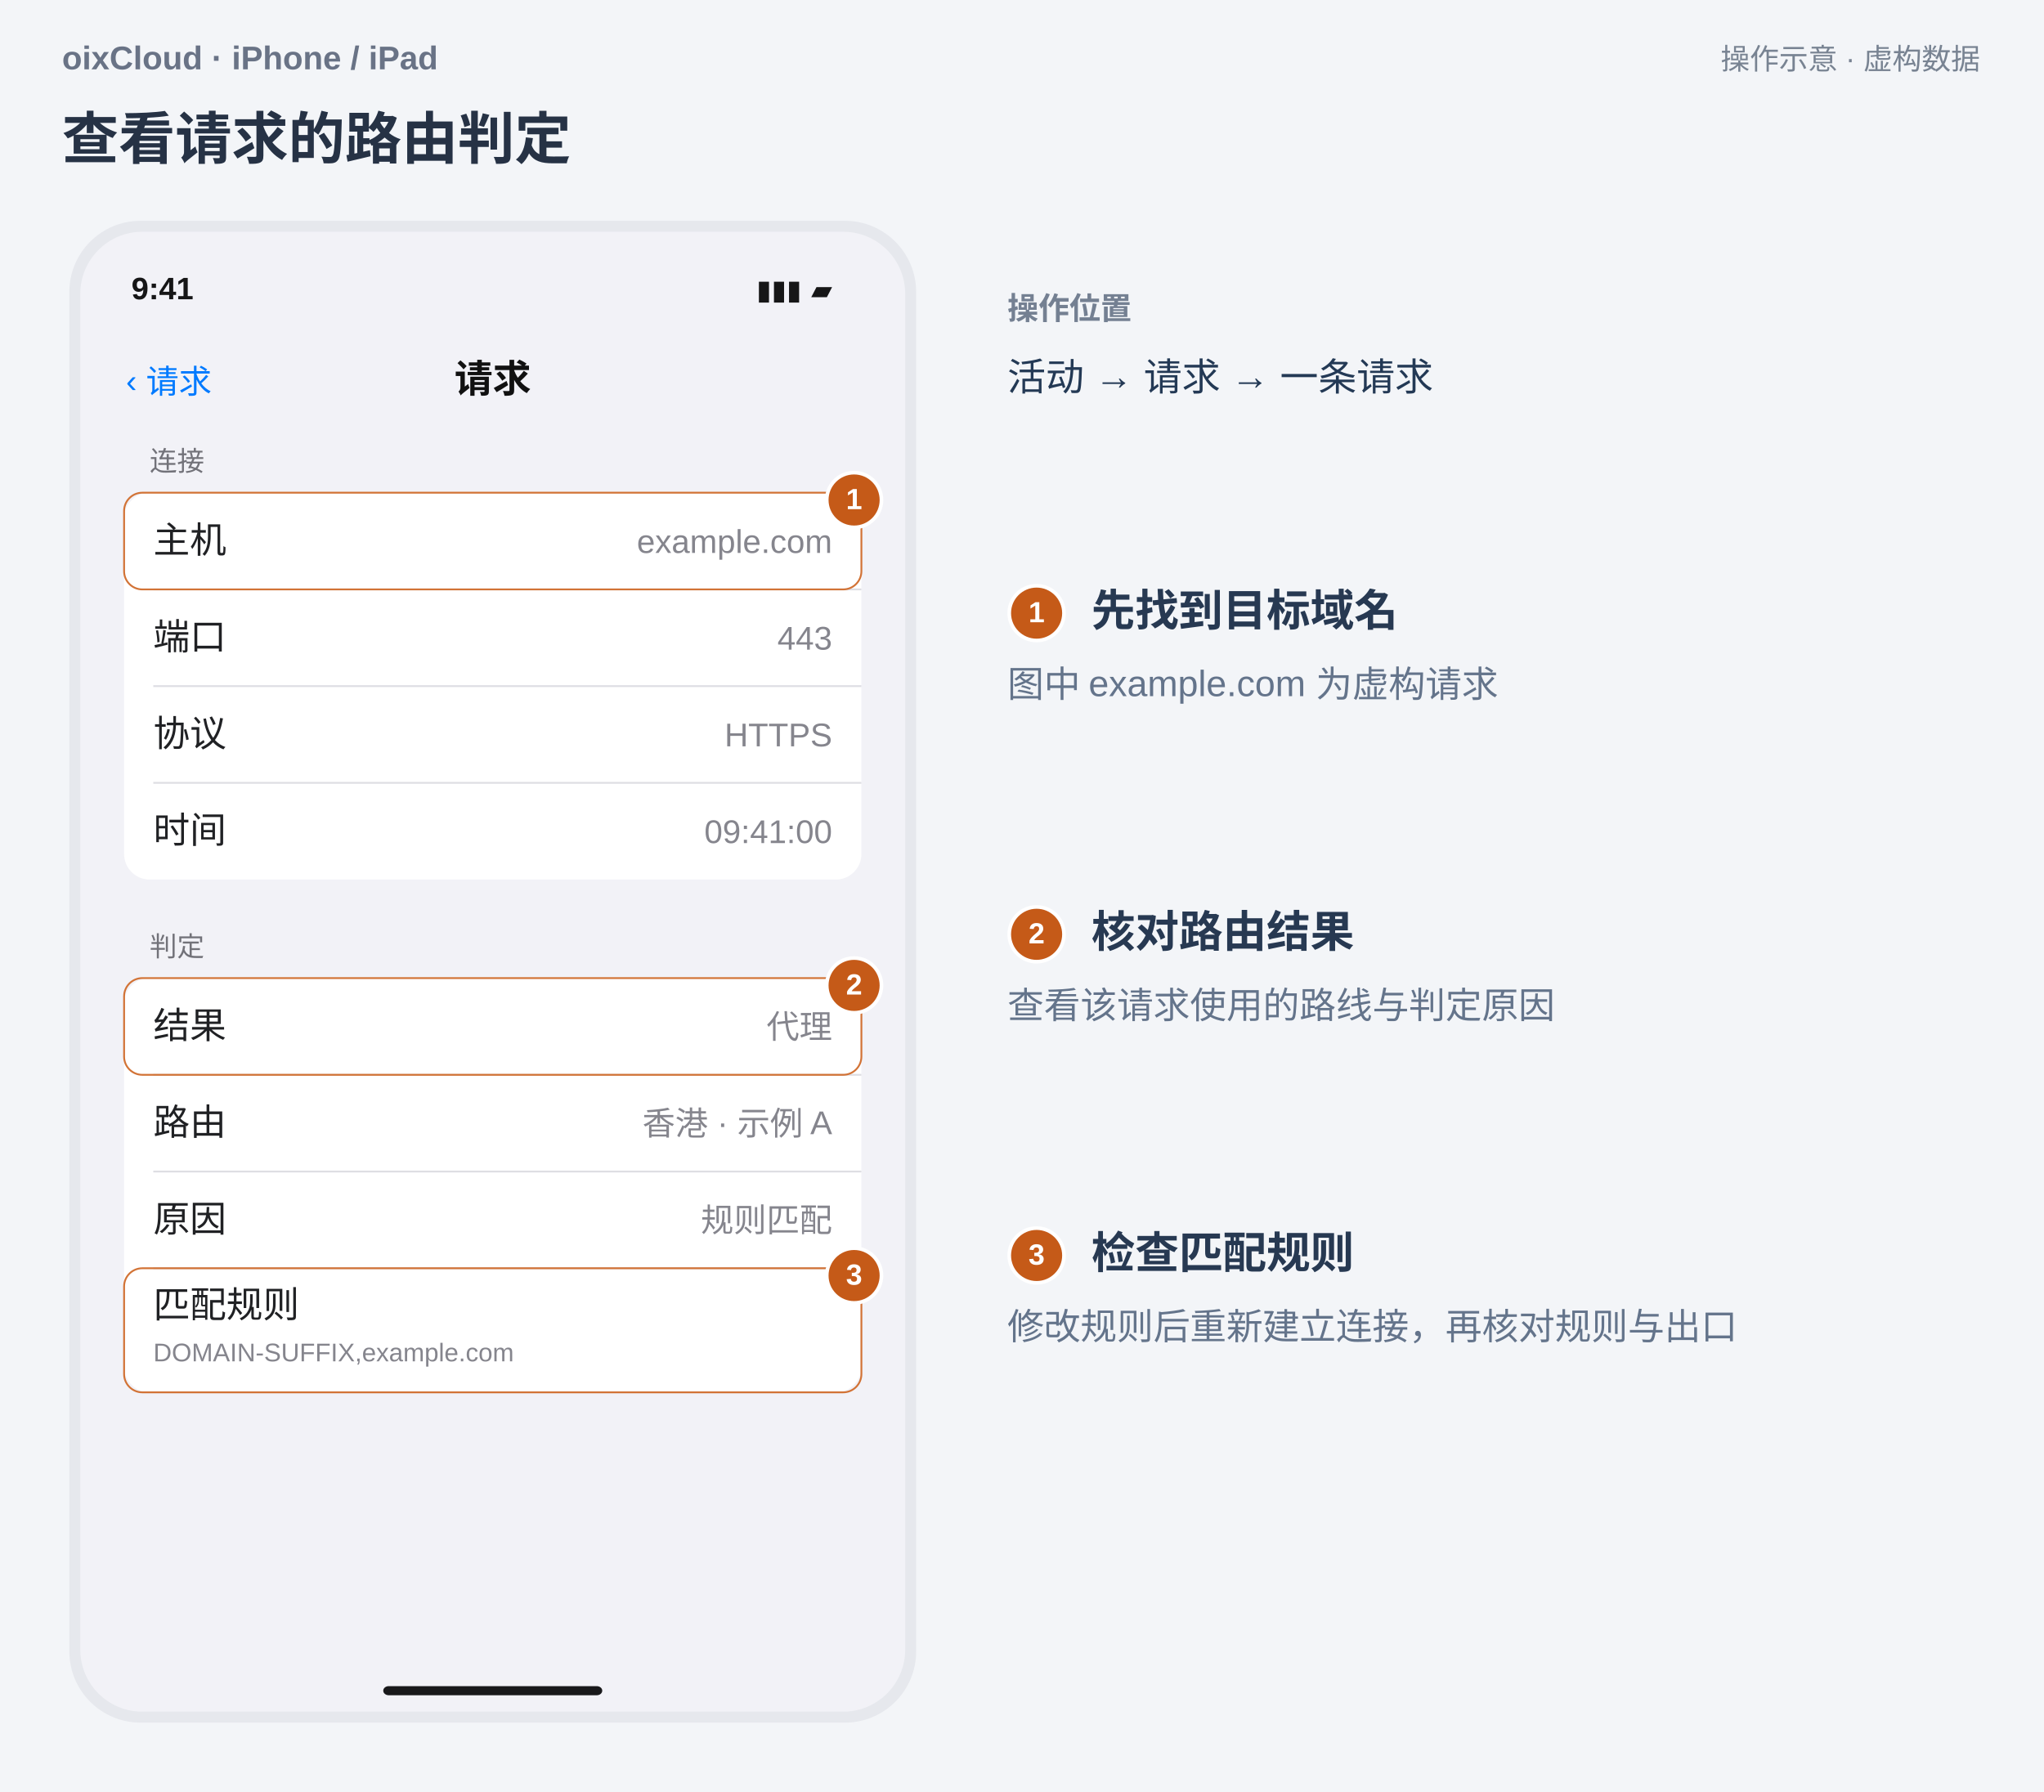
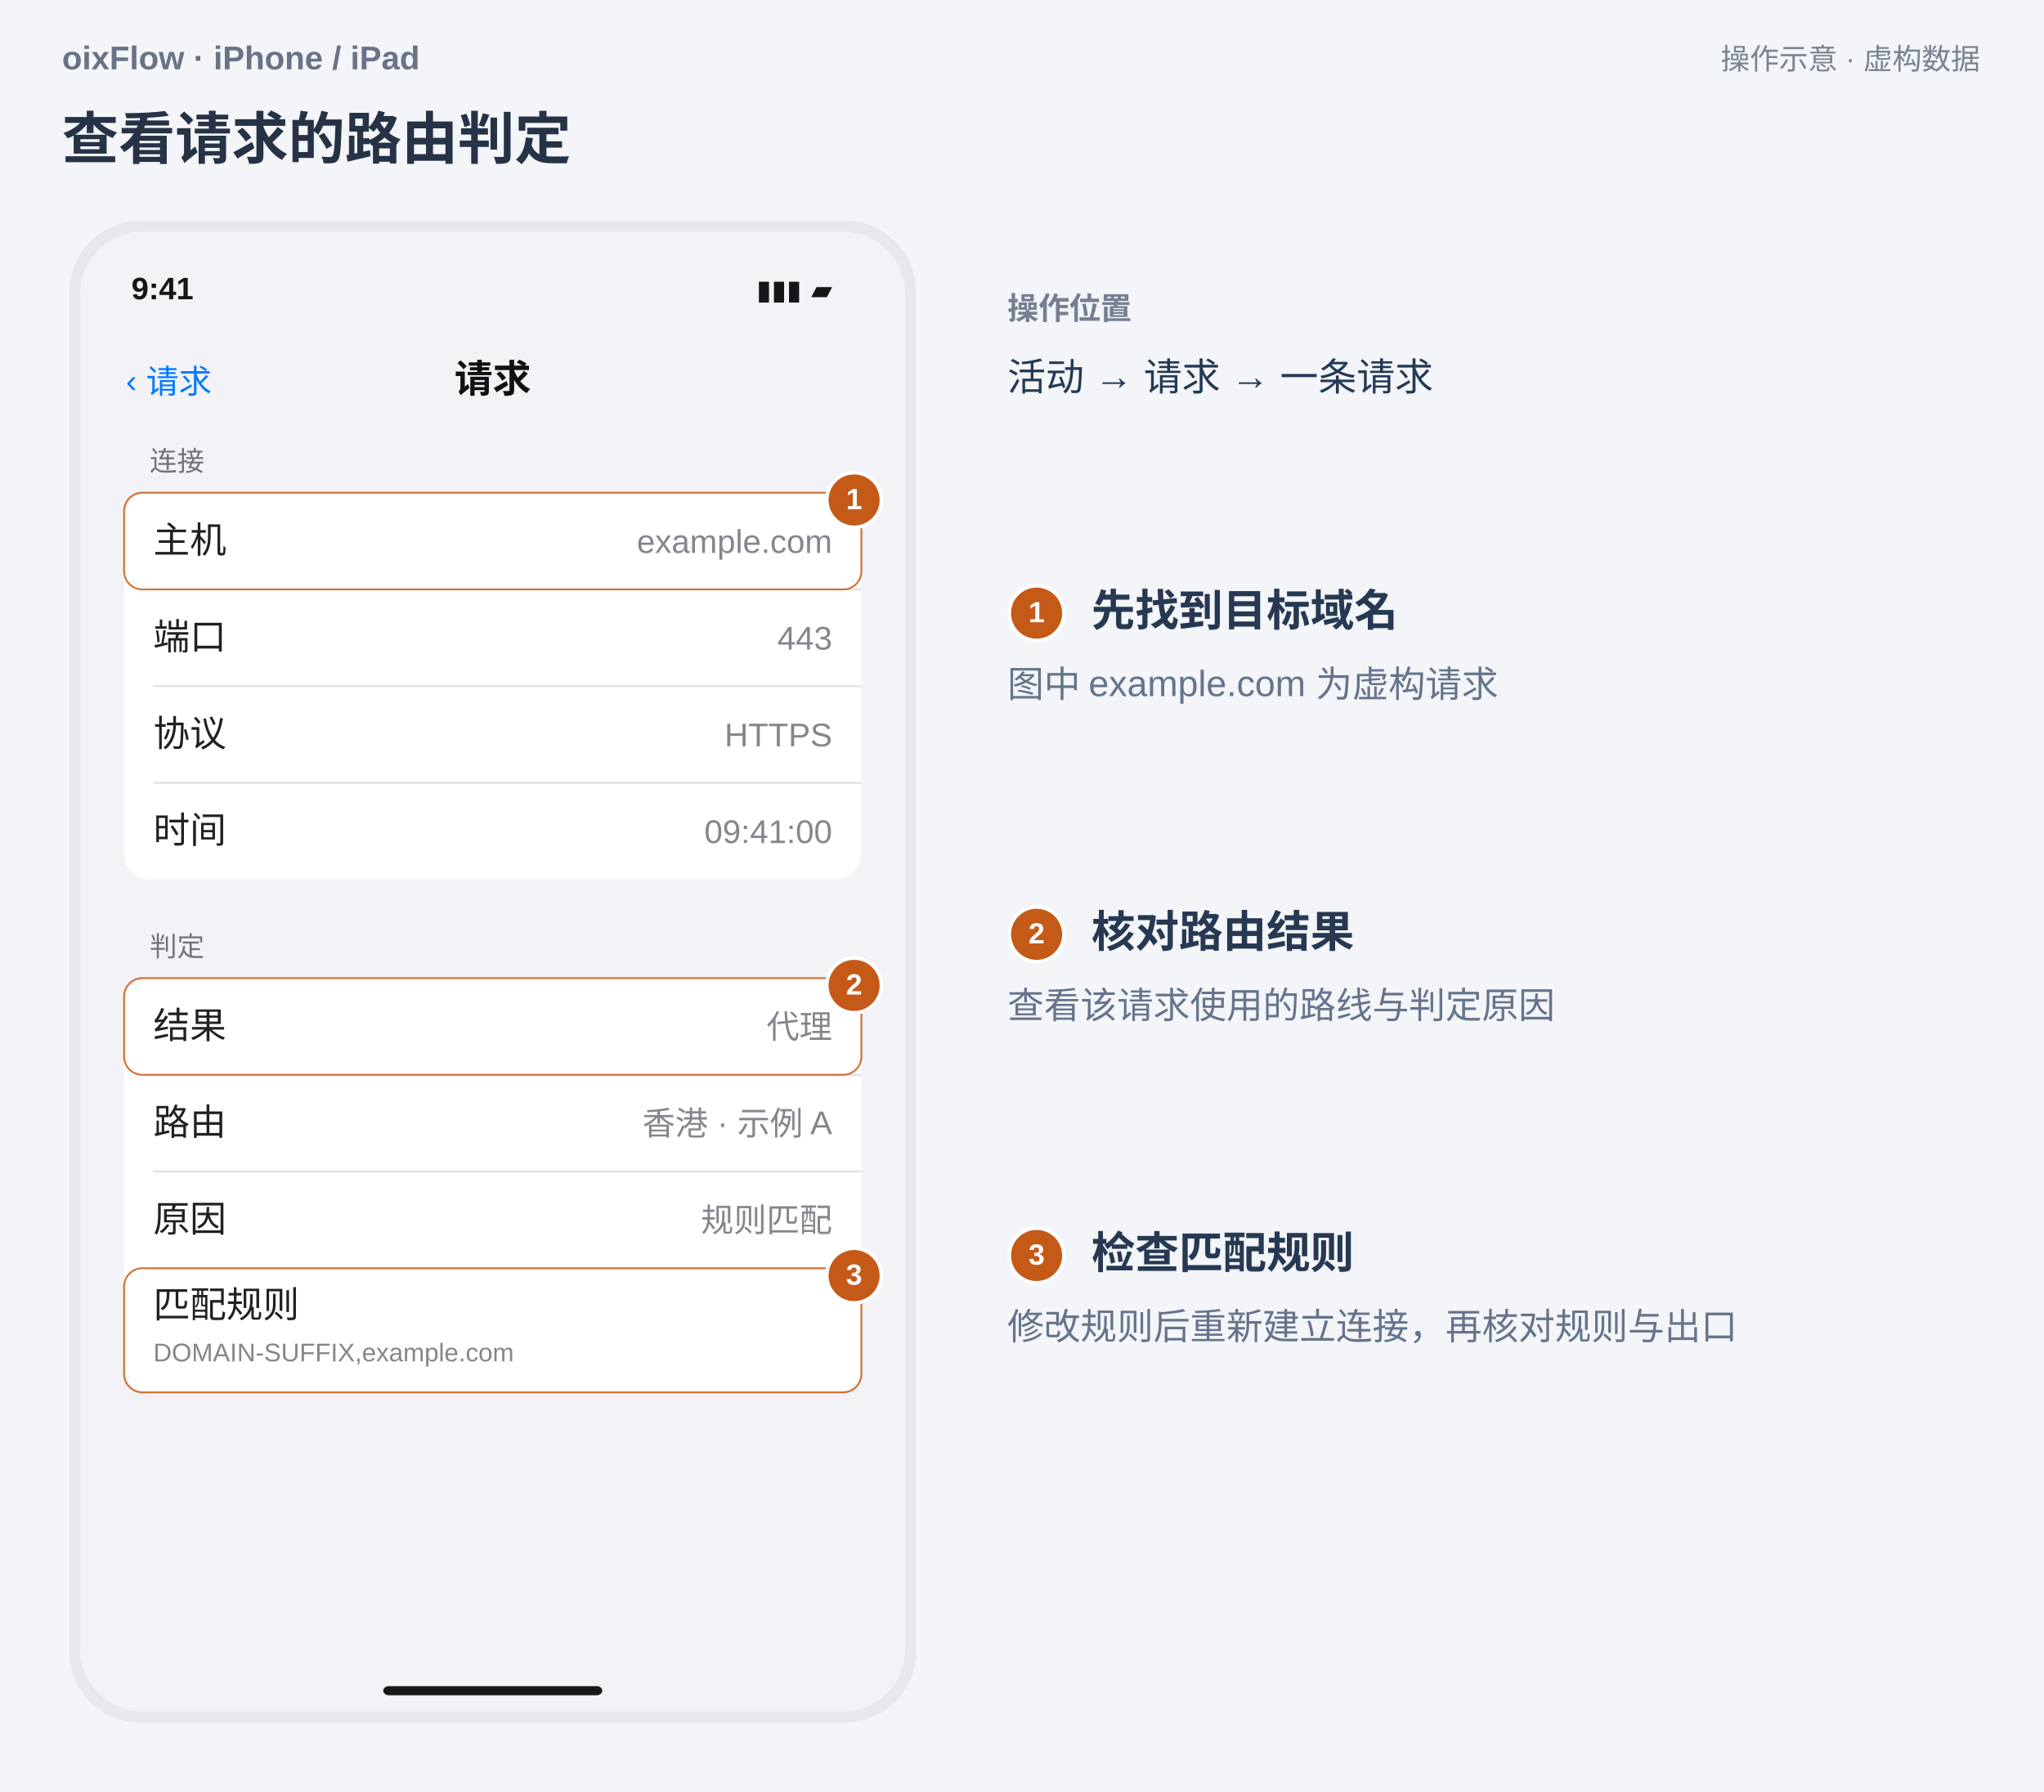
<svg xmlns="http://www.w3.org/2000/svg" width="1120" height="982" viewBox="0 0 1120 982" role="img" aria-labelledby="title desc">
  <g font-family="-apple-system,BlinkMacSystemFont,'PingFang SC','Segoe UI',Arial,sans-serif">
    <rect x="0" y="0" width="1120" height="982" rx="0" fill="#f3f5f8" stroke="none" />
-     <text x="34" y="38" font-size="18" fill="#697386" font-weight="600" text-anchor="start">oixCloud · iPhone / iPad</text>
+     <text x="34" y="38" font-size="18" fill="#697386" font-weight="600" text-anchor="start">oixFlow · iPhone / iPad</text>
    <text x="1085" y="38" font-size="16" fill="#788392" font-weight="500" text-anchor="end">操作示意 · 虚构数据</text>
    <text x="34" y="87" font-size="31" fill="#263245" font-weight="700" text-anchor="start">查看请求的路由判定</text>
    <rect x="38" y="121" width="464" height="823" rx="39" fill="#e6e8ed" stroke="none" />
    <rect x="44" y="127" width="452" height="811" rx="34" fill="#f2f2f7" stroke="none" />
    <text x="72" y="164" font-size="17" fill="#161617" font-weight="650" text-anchor="start">9:41</text>
    <text x="456" y="164" font-size="15" fill="#161617" font-weight="600" text-anchor="end">▮▮▮  ▰</text>
    <text x="69" y="215" font-size="18" fill="#007aff" font-weight="400" text-anchor="start">‹ 请求</text>
    <text x="270" y="215" font-size="21" fill="#111" font-weight="600" text-anchor="middle">请求</text>
    <rect x="210" y="924" width="120" height="5" rx="3" fill="#19191b" stroke="none" />
    <text x="82" y="258" font-size="15" fill="#727279" font-weight="400" text-anchor="start">连接</text>
    <rect x="68" y="270" width="404" height="212" rx="14" fill="#fff" stroke="none" />
    <text x="84" y="303" font-size="20" fill="#202124" font-weight="400" text-anchor="start">主机</text>
    <text x="456" y="303" font-size="18" fill="#85858d" font-weight="400" text-anchor="end">example.com</text>
    <path d="M84 323H472" stroke="#dedee3" stroke-width="1" />
    <rect x="68" y="270" width="404" height="53" rx="10" fill="none" stroke="#d27336" />
    <circle cx="468" cy="274" r="15" fill="#c55a18" stroke="#fff" stroke-width="2" />
    <text x="468" y="279" font-size="16" fill="#fff" font-weight="700" text-anchor="middle">1</text>
    <text x="84" y="356" font-size="20" fill="#202124" font-weight="400" text-anchor="start">端口</text>
    <text x="456" y="356" font-size="18" fill="#85858d" font-weight="400" text-anchor="end">443</text>
    <path d="M84 376H472" stroke="#dedee3" stroke-width="1" />
    <text x="84" y="409" font-size="20" fill="#202124" font-weight="400" text-anchor="start">协议</text>
    <text x="456" y="409" font-size="18" fill="#85858d" font-weight="400" text-anchor="end">HTTPS</text>
    <path d="M84 429H472" stroke="#dedee3" stroke-width="1" />
    <text x="84" y="462" font-size="20" fill="#202124" font-weight="400" text-anchor="start">时间</text>
    <text x="456" y="462" font-size="18" fill="#85858d" font-weight="400" text-anchor="end">09:41:00</text>
    <text x="82" y="524" font-size="15" fill="#727279" font-weight="400" text-anchor="start">判定</text>
    <rect x="68" y="536" width="404" height="227" rx="14" fill="#fff" stroke="none" />
    <text x="84" y="569" font-size="20" fill="#202124" font-weight="400" text-anchor="start">结果</text>
    <text x="456" y="569" font-size="18" fill="#85858d" font-weight="400" text-anchor="end">代理</text>
    <path d="M84 589H472" stroke="#dedee3" stroke-width="1" />
    <rect x="68" y="536" width="404" height="53" rx="10" fill="none" stroke="#d27336" />
    <circle cx="468" cy="540" r="15" fill="#c55a18" stroke="#fff" stroke-width="2" />
    <text x="468" y="545" font-size="16" fill="#fff" font-weight="700" text-anchor="middle">2</text>
    <text x="84" y="622" font-size="20" fill="#202124" font-weight="400" text-anchor="start">路由</text>
    <text x="456" y="622" font-size="18" fill="#85858d" font-weight="400" text-anchor="end">香港 · 示例 A</text>
    <path d="M84 642H472" stroke="#dedee3" stroke-width="1" />
    <text x="84" y="675" font-size="20" fill="#202124" font-weight="400" text-anchor="start">原因</text>
    <text x="456" y="675" font-size="18" fill="#85858d" font-weight="400" text-anchor="end">规则匹配</text>
    <path d="M84 695H472" stroke="#dedee3" stroke-width="1" />
    <text x="84" y="722" font-size="20" fill="#202124" font-weight="400" text-anchor="start">匹配规则</text>
    <text x="84" y="746" font-size="14" fill="#85858d" font-weight="400" text-anchor="start">DOMAIN-SUFFIX,example.com</text>
    <rect x="68" y="695" width="404" height="68" rx="10" fill="none" stroke="#d27336" />
    <circle cx="468" cy="699" r="15" fill="#c55a18" stroke="#fff" stroke-width="2" />
    <text x="468" y="704" font-size="16" fill="#fff" font-weight="700" text-anchor="middle">3</text>
    <text x="552" y="175" font-size="17" fill="#748092" font-weight="600" text-anchor="start">操作位置</text>
    <text x="552" y="214" font-size="21" fill="#233955" font-weight="400" text-anchor="start">活动 → 请求 → 一条请求</text>
    <circle cx="568" cy="336" r="15" fill="#c55a18" stroke="#fff" stroke-width="2" />
    <text x="568" y="341" font-size="16" fill="#fff" font-weight="700" text-anchor="middle">1</text>
    <text x="598" y="343" font-size="24" fill="#273952" font-weight="600" text-anchor="start">先找到目标域名</text>
    <text x="552" y="382" font-size="20" fill="#64748b" font-weight="400" text-anchor="start">图中 example.com 为虚构请求</text>
    <circle cx="568" cy="512" r="15" fill="#c55a18" stroke="#fff" stroke-width="2" />
    <text x="568" y="517" font-size="16" fill="#fff" font-weight="700" text-anchor="middle">2</text>
    <text x="598" y="519" font-size="24" fill="#273952" font-weight="600" text-anchor="start">核对路由结果</text>
    <text x="552" y="558" font-size="20" fill="#64748b" font-weight="400" text-anchor="start">查看该请求使用的路线与判定原因</text>
    <circle cx="568" cy="688" r="15" fill="#c55a18" stroke="#fff" stroke-width="2" />
    <text x="568" y="693" font-size="16" fill="#fff" font-weight="700" text-anchor="middle">3</text>
    <text x="598" y="695" font-size="24" fill="#273952" font-weight="600" text-anchor="start">检查匹配规则</text>
    <text x="552" y="734" font-size="20" fill="#64748b" font-weight="400" text-anchor="start">修改规则后重新建立连接，再核对规则与出口</text>
  </g>
</svg>
